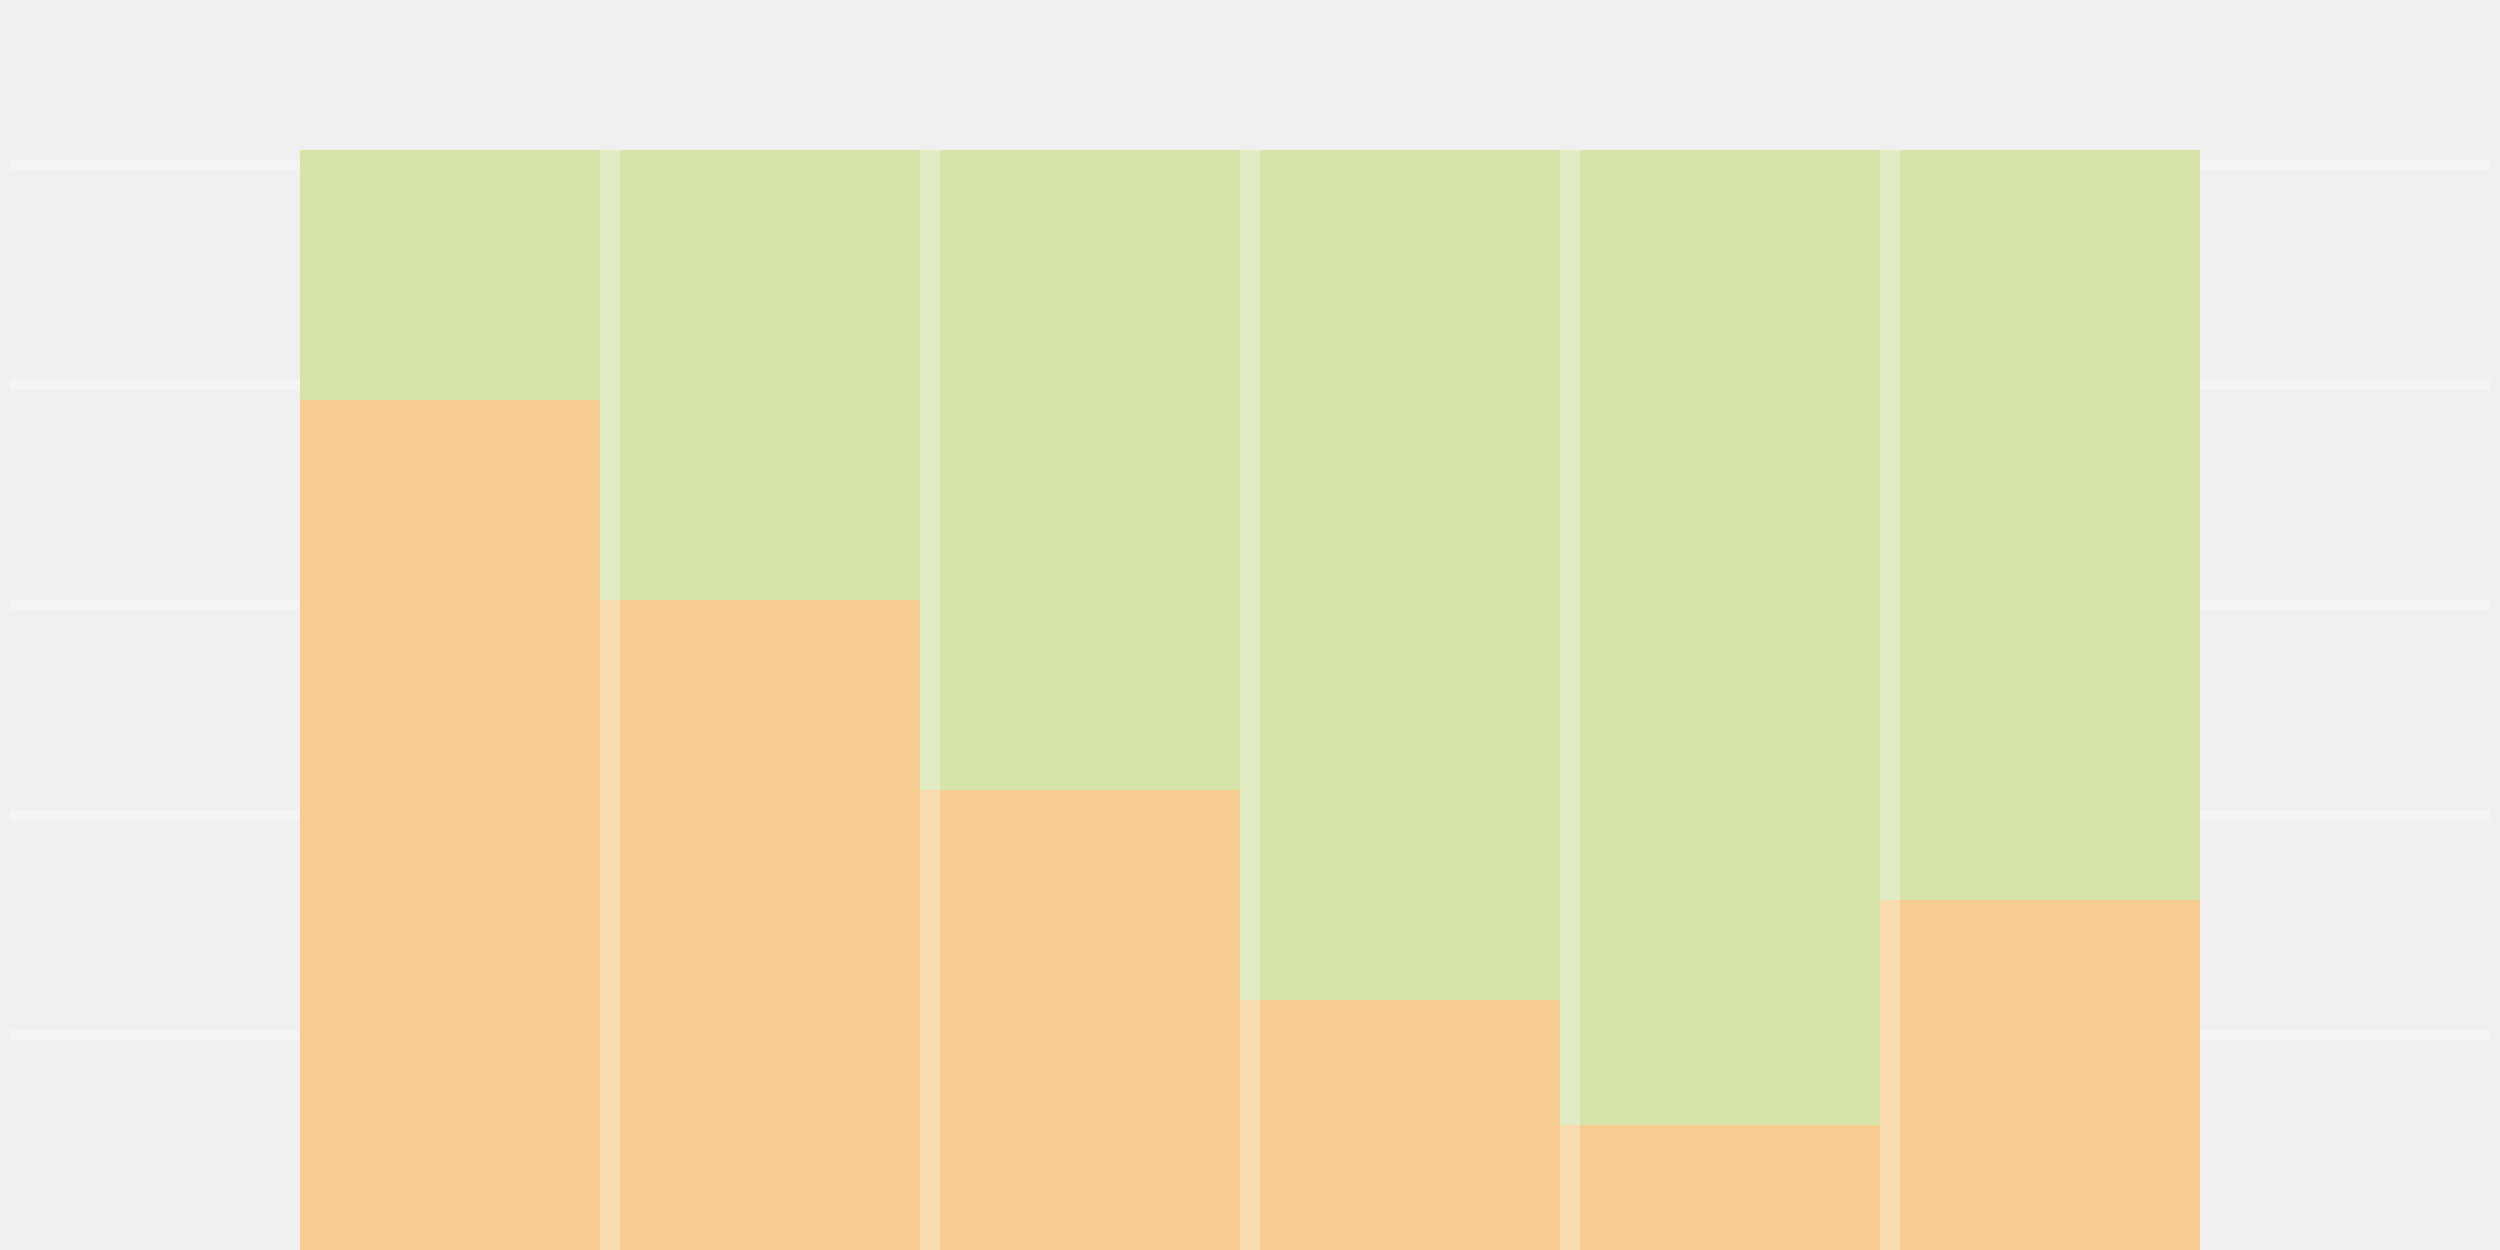
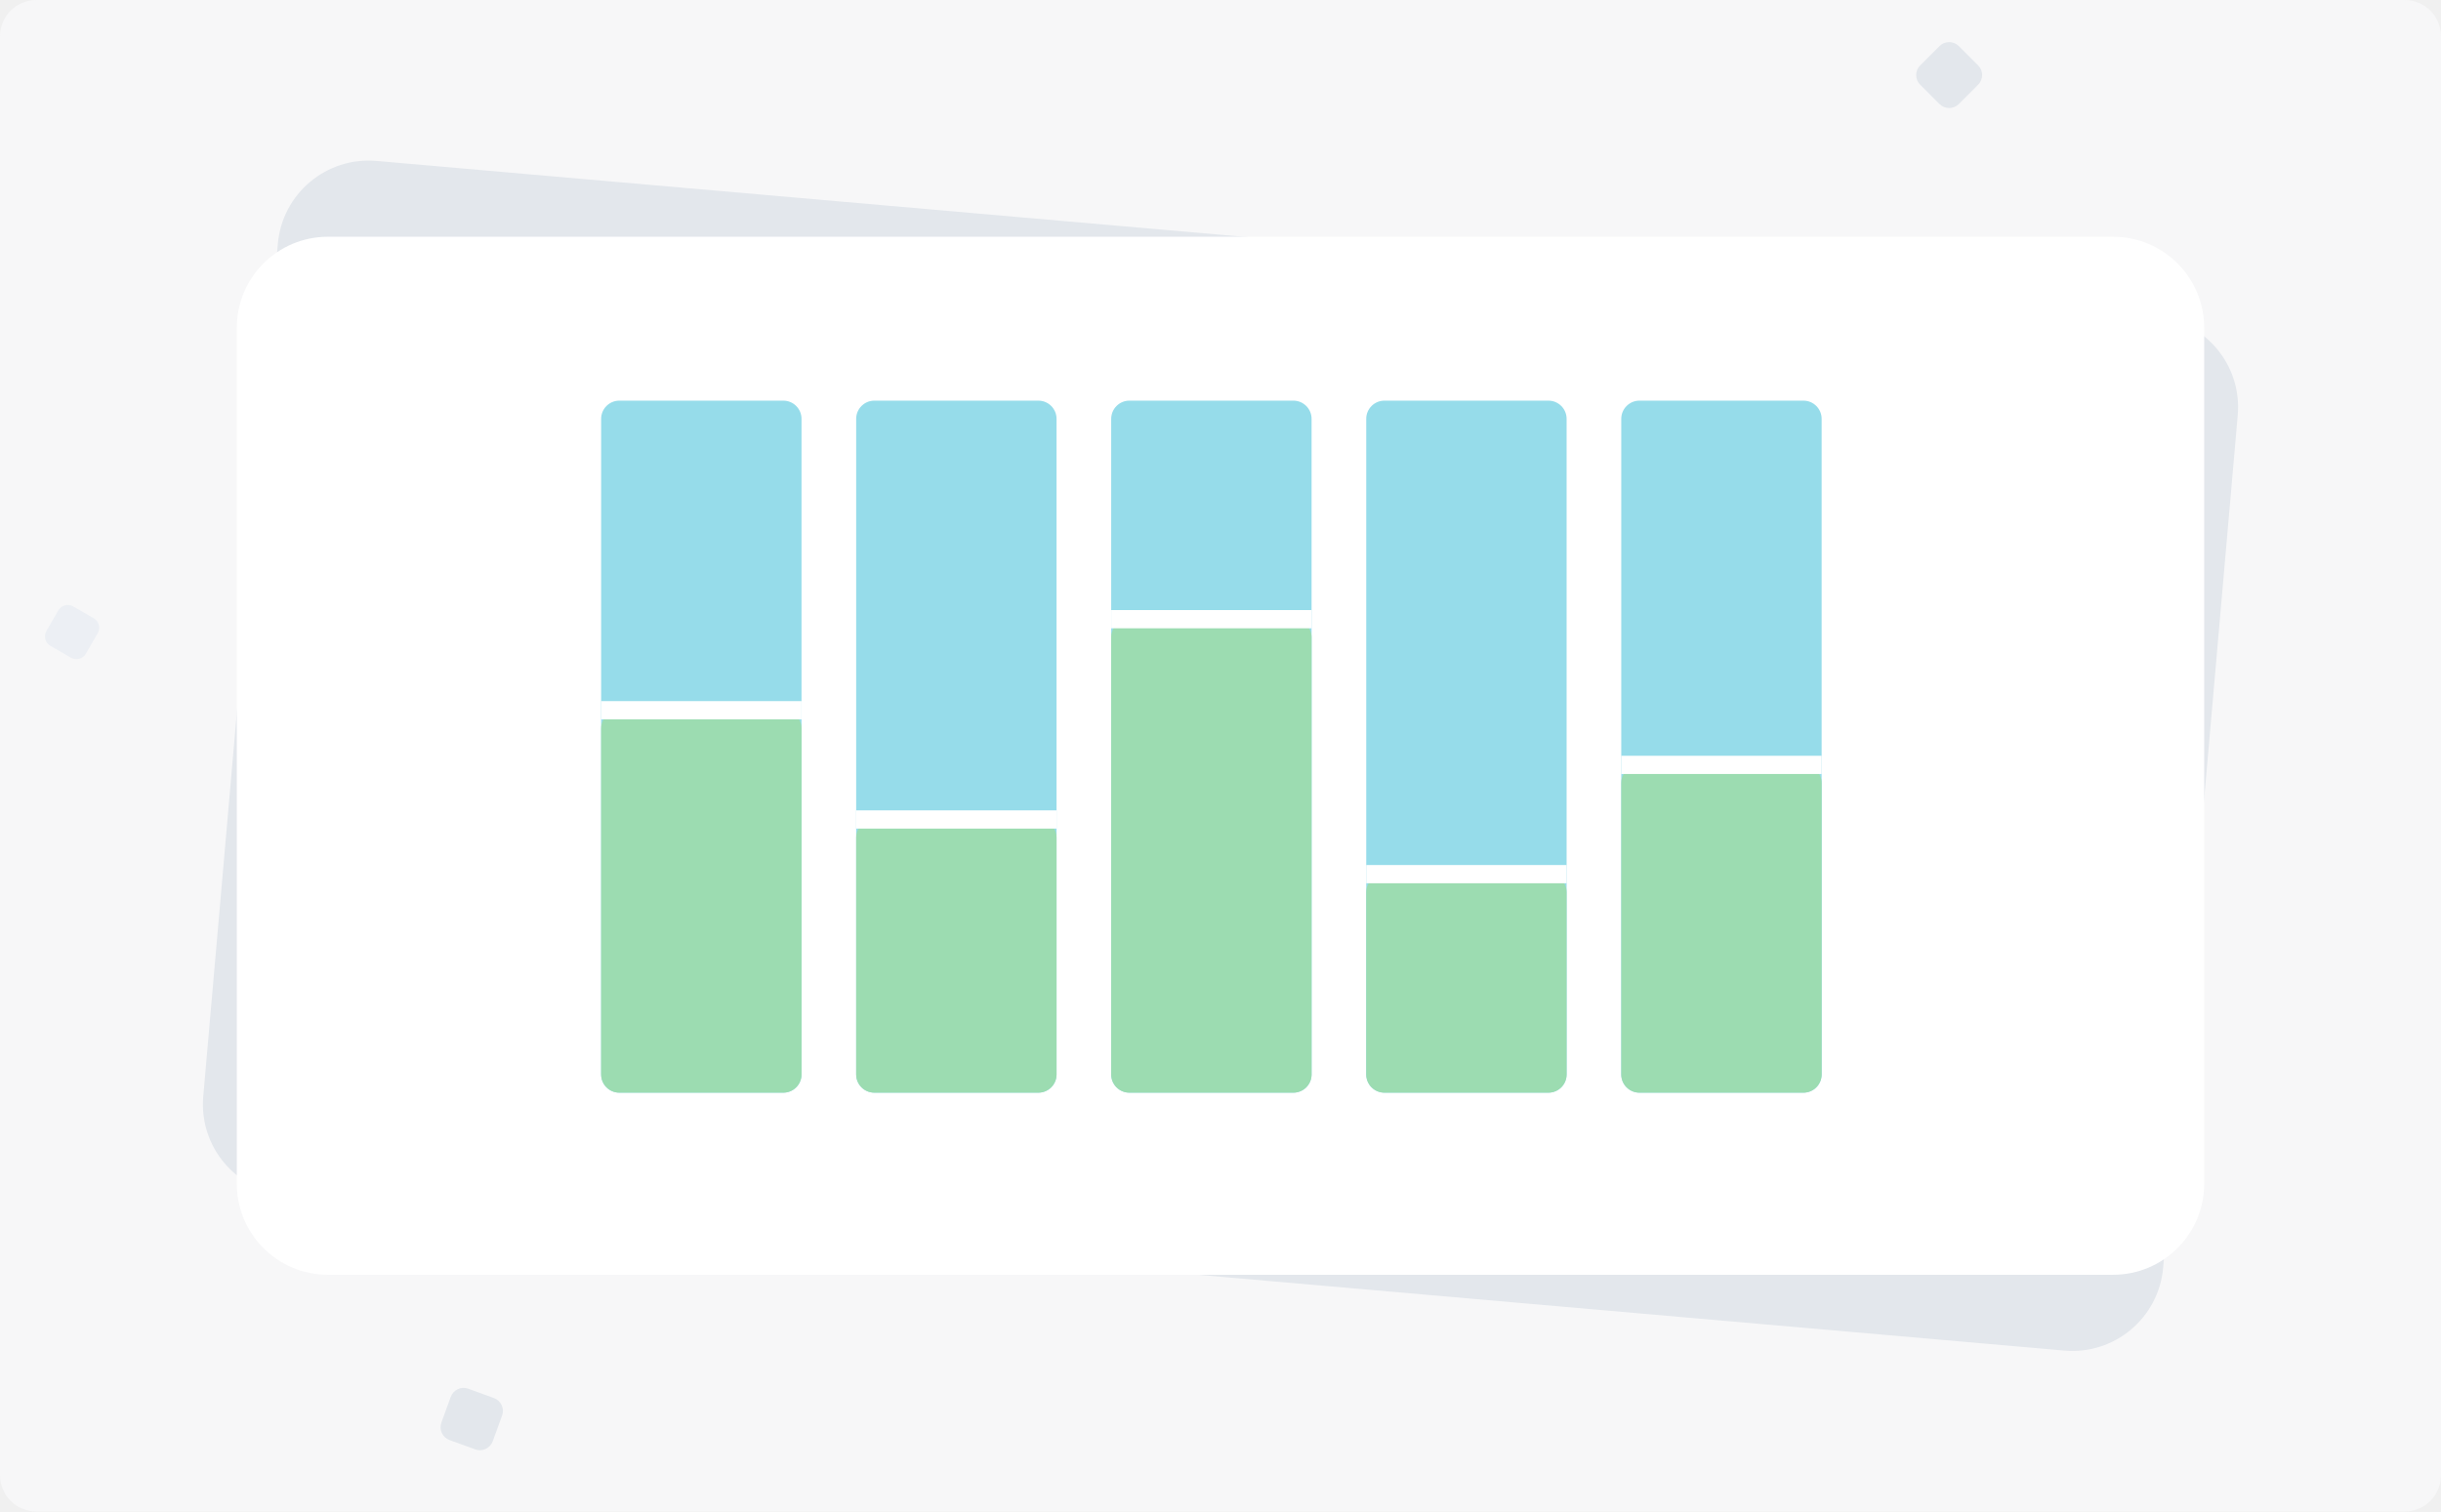
- <svg xmlns="http://www.w3.org/2000/svg" xmlns:xlink="http://www.w3.org/1999/xlink" width="250" height="125" viewBox="0 0 250 125">
+ <svg xmlns="http://www.w3.org/2000/svg" width="268" height="166" viewBox="0 0 268 166" fill="none">
+   <g clip-path="url(#clip-widget-preview-7)">
+     <rect width="268" height="166" rx="4" fill="#F7F7F8" />
+     <path d="M217.182 7.182L215.061 5.061C214.475 4.475 213.525 4.475 212.939 5.061L210.818 7.182C210.232 7.768 210.232 8.718 210.818 9.303L212.939 11.425C213.525 12.01 214.475 12.01 215.061 11.425L217.182 9.303C217.768 8.718 217.768 7.768 217.182 7.182Z" fill="#E3E7EC" />
+     <path d="M10.291 67.9L8.039 66.6C7.465 66.269 6.731 66.465 6.4 67.039L5.1 69.291C4.769 69.865 4.965 70.599 5.539 70.93L7.791 72.23C8.365 72.561 9.099 72.365 9.43 71.791L10.73 69.539C11.062 68.965 10.865 68.231 10.291 67.9Z" fill="#ECEFF4" />
+     <path d="M54.229 153.539L51.41 152.513C50.631 152.23 49.77 152.631 49.487 153.41L48.461 156.229C48.178 157.007 48.579 157.868 49.357 158.151L52.176 159.177C52.955 159.461 53.816 159.059 54.099 158.281L55.125 155.462C55.408 154.683 55.007 153.822 54.229 153.539Z" fill="#E3E7EC" />
+     <path d="M236.595 34.758L41.341 17.676C35.839 17.194 30.989 21.264 30.507 26.766L22.315 120.408C21.833 125.91 25.903 130.76 31.405 131.242L226.659 148.324C232.161 148.806 237.011 144.736 237.493 139.234L245.685 45.592C246.167 40.09 242.097 35.239 236.595 34.758Z" fill="#E3E7EC" />
+     <path d="M232 26H36C30.477 26 26 30.477 26 36V130C26 135.523 30.477 140 36 140H232C237.523 140 242 135.523 242 130V36C242 30.477 237.523 26 232 26Z" fill="white" />
+     <path d="M86 44H68C66.895 44 66 44.895 66 46V118C66 119.105 66.895 120 68 120H86C87.105 120 88 119.105 88 118V46C88 44.895 87.105 44 86 44Z" fill="#96DCEA" />
+     <path d="M86 78H68C66.895 78 66 78.895 66 80V118C66 119.105 66.895 120 68 120H86C87.105 120 88 119.105 88 118V80C88 78.895 87.105 78 86 78Z" fill="#9CDCB1" />
+     <path d="M114 44H96C94.895 44 94 44.895 94 46V118C94 119.105 94.895 120 96 120H114C115.105 120 116 119.105 116 118V46C116 44.895 115.105 44 114 44Z" fill="#96DCEA" />
+     <path d="M114 90H96C94.895 90 94 90.895 94 92V118C94 119.105 94.895 120 96 120H114C115.105 120 116 119.105 116 118V92C116 90.895 115.105 90 114 90Z" fill="#9CDCB1" />
+     <path d="M142 44H124C122.895 44 122 44.895 122 46V118C122 119.105 122.895 120 124 120H142C143.105 120 144 119.105 144 118V46C144 44.895 143.105 44 142 44Z" fill="#96DCEA" />
+     <path d="M142 68H124C122.895 68 122 68.895 122 70V118C122 119.105 122.895 120 124 120H142C143.105 120 144 119.105 144 118V70C144 68.895 143.105 68 142 68Z" fill="#9CDCB1" />
+     <path d="M170 44H152C150.895 44 150 44.895 150 46V118C150 119.105 150.895 120 152 120H170C171.105 120 172 119.105 172 118V46C172 44.895 171.105 44 170 44Z" fill="#96DCEA" />
+     <path d="M170 96H152C150.895 96 150 96.895 150 98V118C150 119.105 150.895 120 152 120H170C171.105 120 172 119.105 172 118V98C172 96.895 171.105 96 170 96Z" fill="#9CDCB1" />
+     <path d="M198 44H180C178.895 44 178 44.895 178 46V118C178 119.105 178.895 120 180 120H198C199.105 120 200 119.105 200 118V46C200 44.895 199.105 44 198 44Z" fill="#96DCEA" />
+     <path d="M198 84H180C178.895 84 178 84.895 178 86V118C178 119.105 178.895 120 180 120H198C199.105 120 200 119.105 200 118V86C200 84.895 199.105 84 198 84Z" fill="#9CDCB1" />
+     <rect x="66" y="77" width="22" height="2" fill="white" />
+     <rect x="94" y="89" width="22" height="2" fill="white" />
+     <rect x="122" y="67" width="22" height="2" fill="white" />
+     <rect x="150" y="95" width="22" height="2" fill="white" />
+     <rect x="178" y="83" width="22" height="2" fill="white" />
+   </g>
  <defs>
-     <path id="a" d="M30 0h32v110H30z" />
-     <filter id="b" width="106.2%" height="101.8%" x="-3.1%" y="-.9%" filterUnits="objectBoundingBox">
-       <feOffset dx="2" in="SourceAlpha" result="shadowOffsetInner1" />
-       <feComposite in="shadowOffsetInner1" in2="SourceAlpha" k2="-1" k3="1" operator="arithmetic" result="shadowInnerInner1" />
-       <feColorMatrix in="shadowInnerInner1" values="0 0 0 0 1 0 0 0 0 1 0 0 0 0 1 0 0 0 0.3 0" />
-     </filter>
-     <path id="c" d="M62 0h32v110H62z" />
-     <filter id="d" width="106.2%" height="101.8%" x="-3.1%" y="-.9%" filterUnits="objectBoundingBox">
-       <feOffset dx="2" in="SourceAlpha" result="shadowOffsetInner1" />
-       <feComposite in="shadowOffsetInner1" in2="SourceAlpha" k2="-1" k3="1" operator="arithmetic" result="shadowInnerInner1" />
-       <feColorMatrix in="shadowInnerInner1" values="0 0 0 0 1 0 0 0 0 1 0 0 0 0 1 0 0 0 0.3 0" />
-     </filter>
-     <path id="e" d="M94 0h32v110H94z" />
-     <filter id="f" width="106.2%" height="101.8%" x="-3.1%" y="-.9%" filterUnits="objectBoundingBox">
-       <feOffset dx="2" in="SourceAlpha" result="shadowOffsetInner1" />
-       <feComposite in="shadowOffsetInner1" in2="SourceAlpha" k2="-1" k3="1" operator="arithmetic" result="shadowInnerInner1" />
-       <feColorMatrix in="shadowInnerInner1" values="0 0 0 0 1 0 0 0 0 1 0 0 0 0 1 0 0 0 0.3 0" />
-     </filter>
-     <path id="g" d="M126 0h32v110h-32z" />
-     <filter id="h" width="106.2%" height="101.8%" x="-3.1%" y="-.9%" filterUnits="objectBoundingBox">
-       <feOffset dx="2" in="SourceAlpha" result="shadowOffsetInner1" />
-       <feComposite in="shadowOffsetInner1" in2="SourceAlpha" k2="-1" k3="1" operator="arithmetic" result="shadowInnerInner1" />
-       <feColorMatrix in="shadowInnerInner1" values="0 0 0 0 1 0 0 0 0 1 0 0 0 0 1 0 0 0 0.3 0" />
-     </filter>
-     <path id="i" d="M158 0h32v110h-32z" />
-     <filter id="j" width="106.2%" height="101.8%" x="-3.1%" y="-.9%" filterUnits="objectBoundingBox">
-       <feOffset dx="2" in="SourceAlpha" result="shadowOffsetInner1" />
-       <feComposite in="shadowOffsetInner1" in2="SourceAlpha" k2="-1" k3="1" operator="arithmetic" result="shadowInnerInner1" />
-       <feColorMatrix in="shadowInnerInner1" values="0 0 0 0 1 0 0 0 0 1 0 0 0 0 1 0 0 0 0.3 0" />
-     </filter>
-     <path id="k" d="M30 45h32v65H30z" />
-     <filter id="l" width="106.2%" height="103.1%" x="-3.1%" y="-1.5%" filterUnits="objectBoundingBox">
-       <feOffset dx="2" in="SourceAlpha" result="shadowOffsetInner1" />
-       <feComposite in="shadowOffsetInner1" in2="SourceAlpha" k2="-1" k3="1" operator="arithmetic" result="shadowInnerInner1" />
-       <feColorMatrix in="shadowInnerInner1" values="0 0 0 0 1 0 0 0 0 1 0 0 0 0 1 0 0 0 0.3 0" />
-     </filter>
-     <path id="m" d="M62 64h32v46H62z" />
-     <filter id="n" width="106.2%" height="104.3%" x="-3.1%" y="-2.2%" filterUnits="objectBoundingBox">
-       <feOffset dx="2" in="SourceAlpha" result="shadowOffsetInner1" />
-       <feComposite in="shadowOffsetInner1" in2="SourceAlpha" k2="-1" k3="1" operator="arithmetic" result="shadowInnerInner1" />
-       <feColorMatrix in="shadowInnerInner1" values="0 0 0 0 1 0 0 0 0 1 0 0 0 0 1 0 0 0 0.3 0" />
-     </filter>
-     <path id="o" d="M94 85h32v25H94z" />
-     <filter id="p" width="106.2%" height="108%" x="-3.1%" y="-4%" filterUnits="objectBoundingBox">
-       <feOffset dx="2" in="SourceAlpha" result="shadowOffsetInner1" />
-       <feComposite in="shadowOffsetInner1" in2="SourceAlpha" k2="-1" k3="1" operator="arithmetic" result="shadowInnerInner1" />
-       <feColorMatrix in="shadowInnerInner1" values="0 0 0 0 1 0 0 0 0 1 0 0 0 0 1 0 0 0 0.3 0" />
-     </filter>
-     <path id="q" d="M126 97.5h32V110h-32z" />
-     <filter id="r" width="106.2%" height="116%" x="-3.1%" y="-8%" filterUnits="objectBoundingBox">
-       <feOffset dx="2" in="SourceAlpha" result="shadowOffsetInner1" />
-       <feComposite in="shadowOffsetInner1" in2="SourceAlpha" k2="-1" k3="1" operator="arithmetic" result="shadowInnerInner1" />
-       <feColorMatrix in="shadowInnerInner1" values="0 0 0 0 1 0 0 0 0 1 0 0 0 0 1 0 0 0 0.3 0" />
-     </filter>
-     <path id="s" d="M158 75h32v35h-32z" />
-     <filter id="t" width="106.2%" height="105.7%" x="-3.1%" y="-2.9%" filterUnits="objectBoundingBox">
-       <feOffset dx="2" in="SourceAlpha" result="shadowOffsetInner1" />
-       <feComposite in="shadowOffsetInner1" in2="SourceAlpha" k2="-1" k3="1" operator="arithmetic" result="shadowInnerInner1" />
-       <feColorMatrix in="shadowInnerInner1" values="0 0 0 0 1 0 0 0 0 1 0 0 0 0 1 0 0 0 0.3 0" />
-     </filter>
+     <clipPath id="clip-widget-preview-7">
+       <rect width="268" height="166" rx="4" fill="white" />
+     </clipPath>
  </defs>
-   <g fill="none" fill-rule="evenodd">
-     <path d="M0 0h250v125H0z" />
-     <g stroke="#F5F5F5">
-       <path d="M1 103.5h248M1 81.5h248M1 60.5h248M1 38.5h248M1 16.5h248" />
-     </g>
-     <path fill="#D6E4AA" d="M30 15h190v110H30z" />
-     <g transform="translate(30 15)">
-       <use fill="#D6E4AA" xlink:href="#a" />
-       <use fill="#000" filter="url(#b)" xlink:href="#a" />
-     </g>
-     <g transform="translate(30 15)">
-       <use fill="#D6E4AA" xlink:href="#c" />
-       <use fill="#000" filter="url(#d)" xlink:href="#c" />
-     </g>
-     <g transform="translate(30 15)">
-       <use fill="#D6E4AA" xlink:href="#e" />
-       <use fill="#000" filter="url(#f)" xlink:href="#e" />
-     </g>
-     <g transform="translate(30 15)">
-       <use fill="#D6E4AA" xlink:href="#g" />
-       <use fill="#000" filter="url(#h)" xlink:href="#g" />
-     </g>
-     <g transform="translate(30 15)">
-       <use fill="#D6E4AA" xlink:href="#i" />
-       <use fill="#000" filter="url(#j)" xlink:href="#i" />
-     </g>
-     <path fill="#F6CC90" d="M30 40h30v85H30z" />
-     <g transform="translate(30 15)">
-       <use fill="#F6CC90" xlink:href="#k" />
-       <use fill="#000" filter="url(#l)" xlink:href="#k" />
-     </g>
-     <g transform="translate(30 15)">
-       <use fill="#F6CC90" xlink:href="#m" />
-       <use fill="#000" filter="url(#n)" xlink:href="#m" />
-     </g>
-     <g transform="translate(30 15)">
-       <use fill="#F6CC90" xlink:href="#o" />
-       <use fill="#000" filter="url(#p)" xlink:href="#o" />
-     </g>
-     <g transform="translate(30 15)">
-       <use fill="#F6CC90" xlink:href="#q" />
-       <use fill="#000" filter="url(#r)" xlink:href="#q" />
-     </g>
-     <g transform="translate(30 15)">
-       <use fill="#F6CC90" xlink:href="#s" />
-       <use fill="#000" filter="url(#t)" xlink:href="#s" />
-     </g>
-   </g>
</svg>
